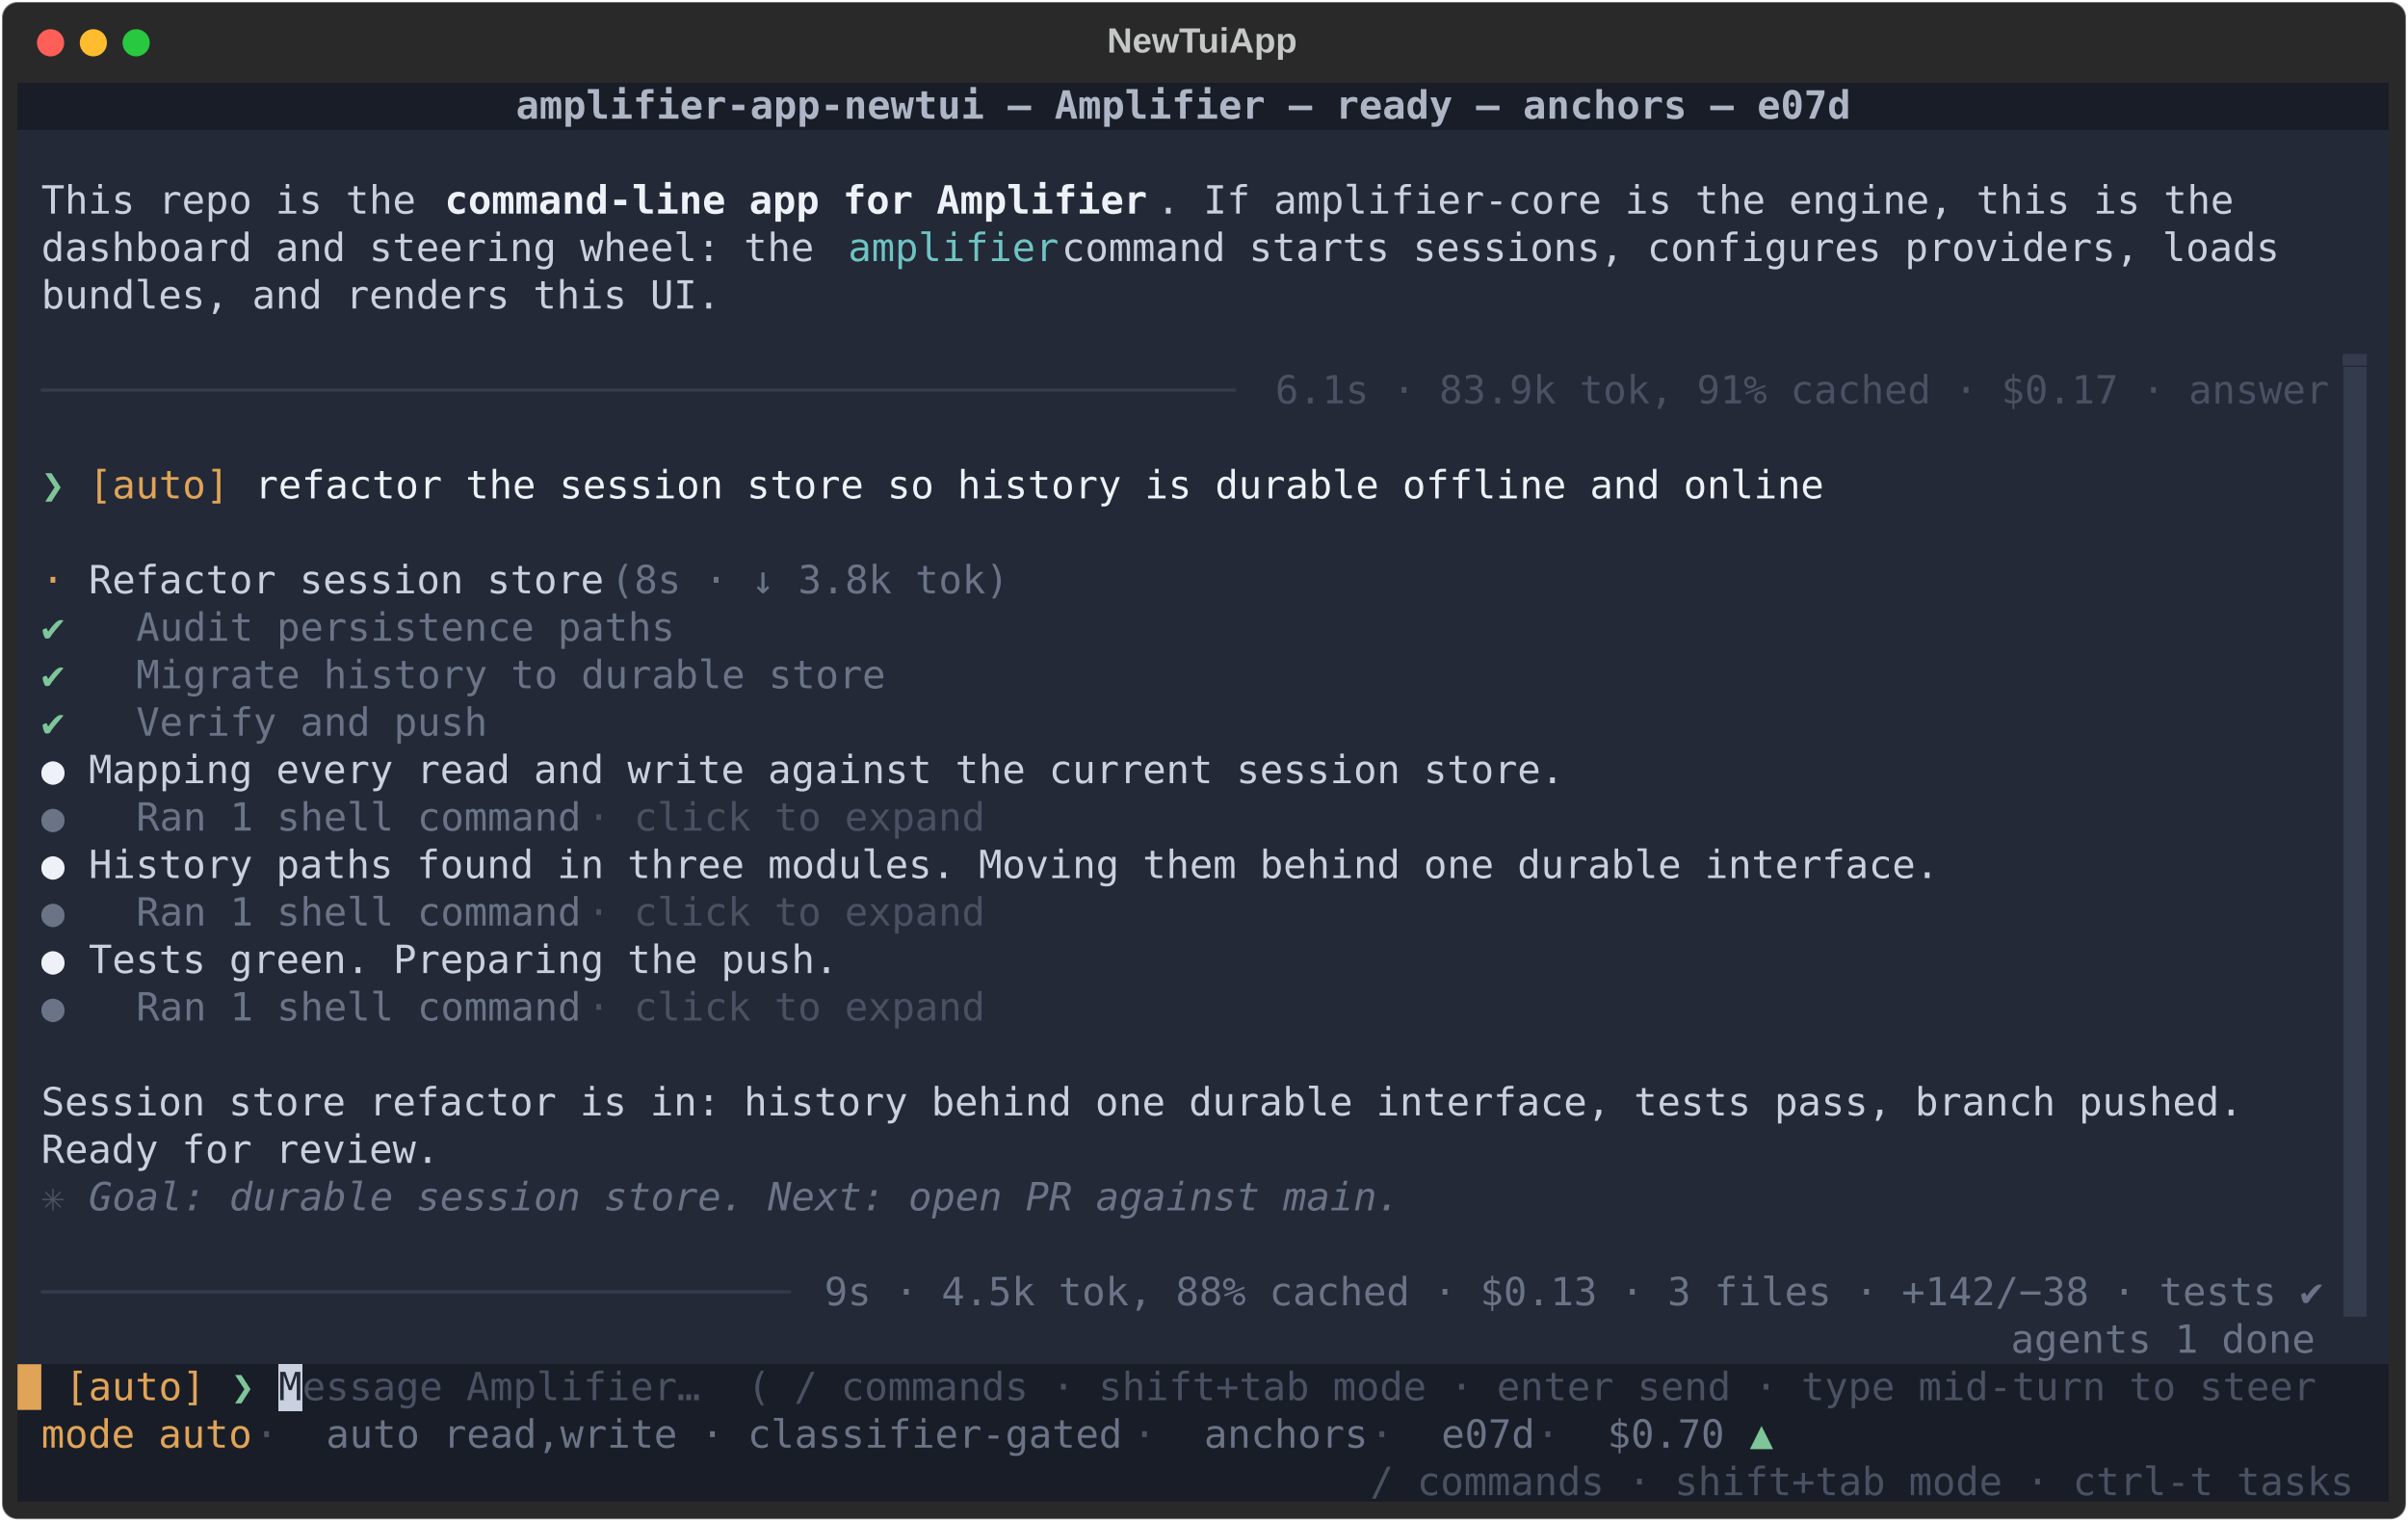
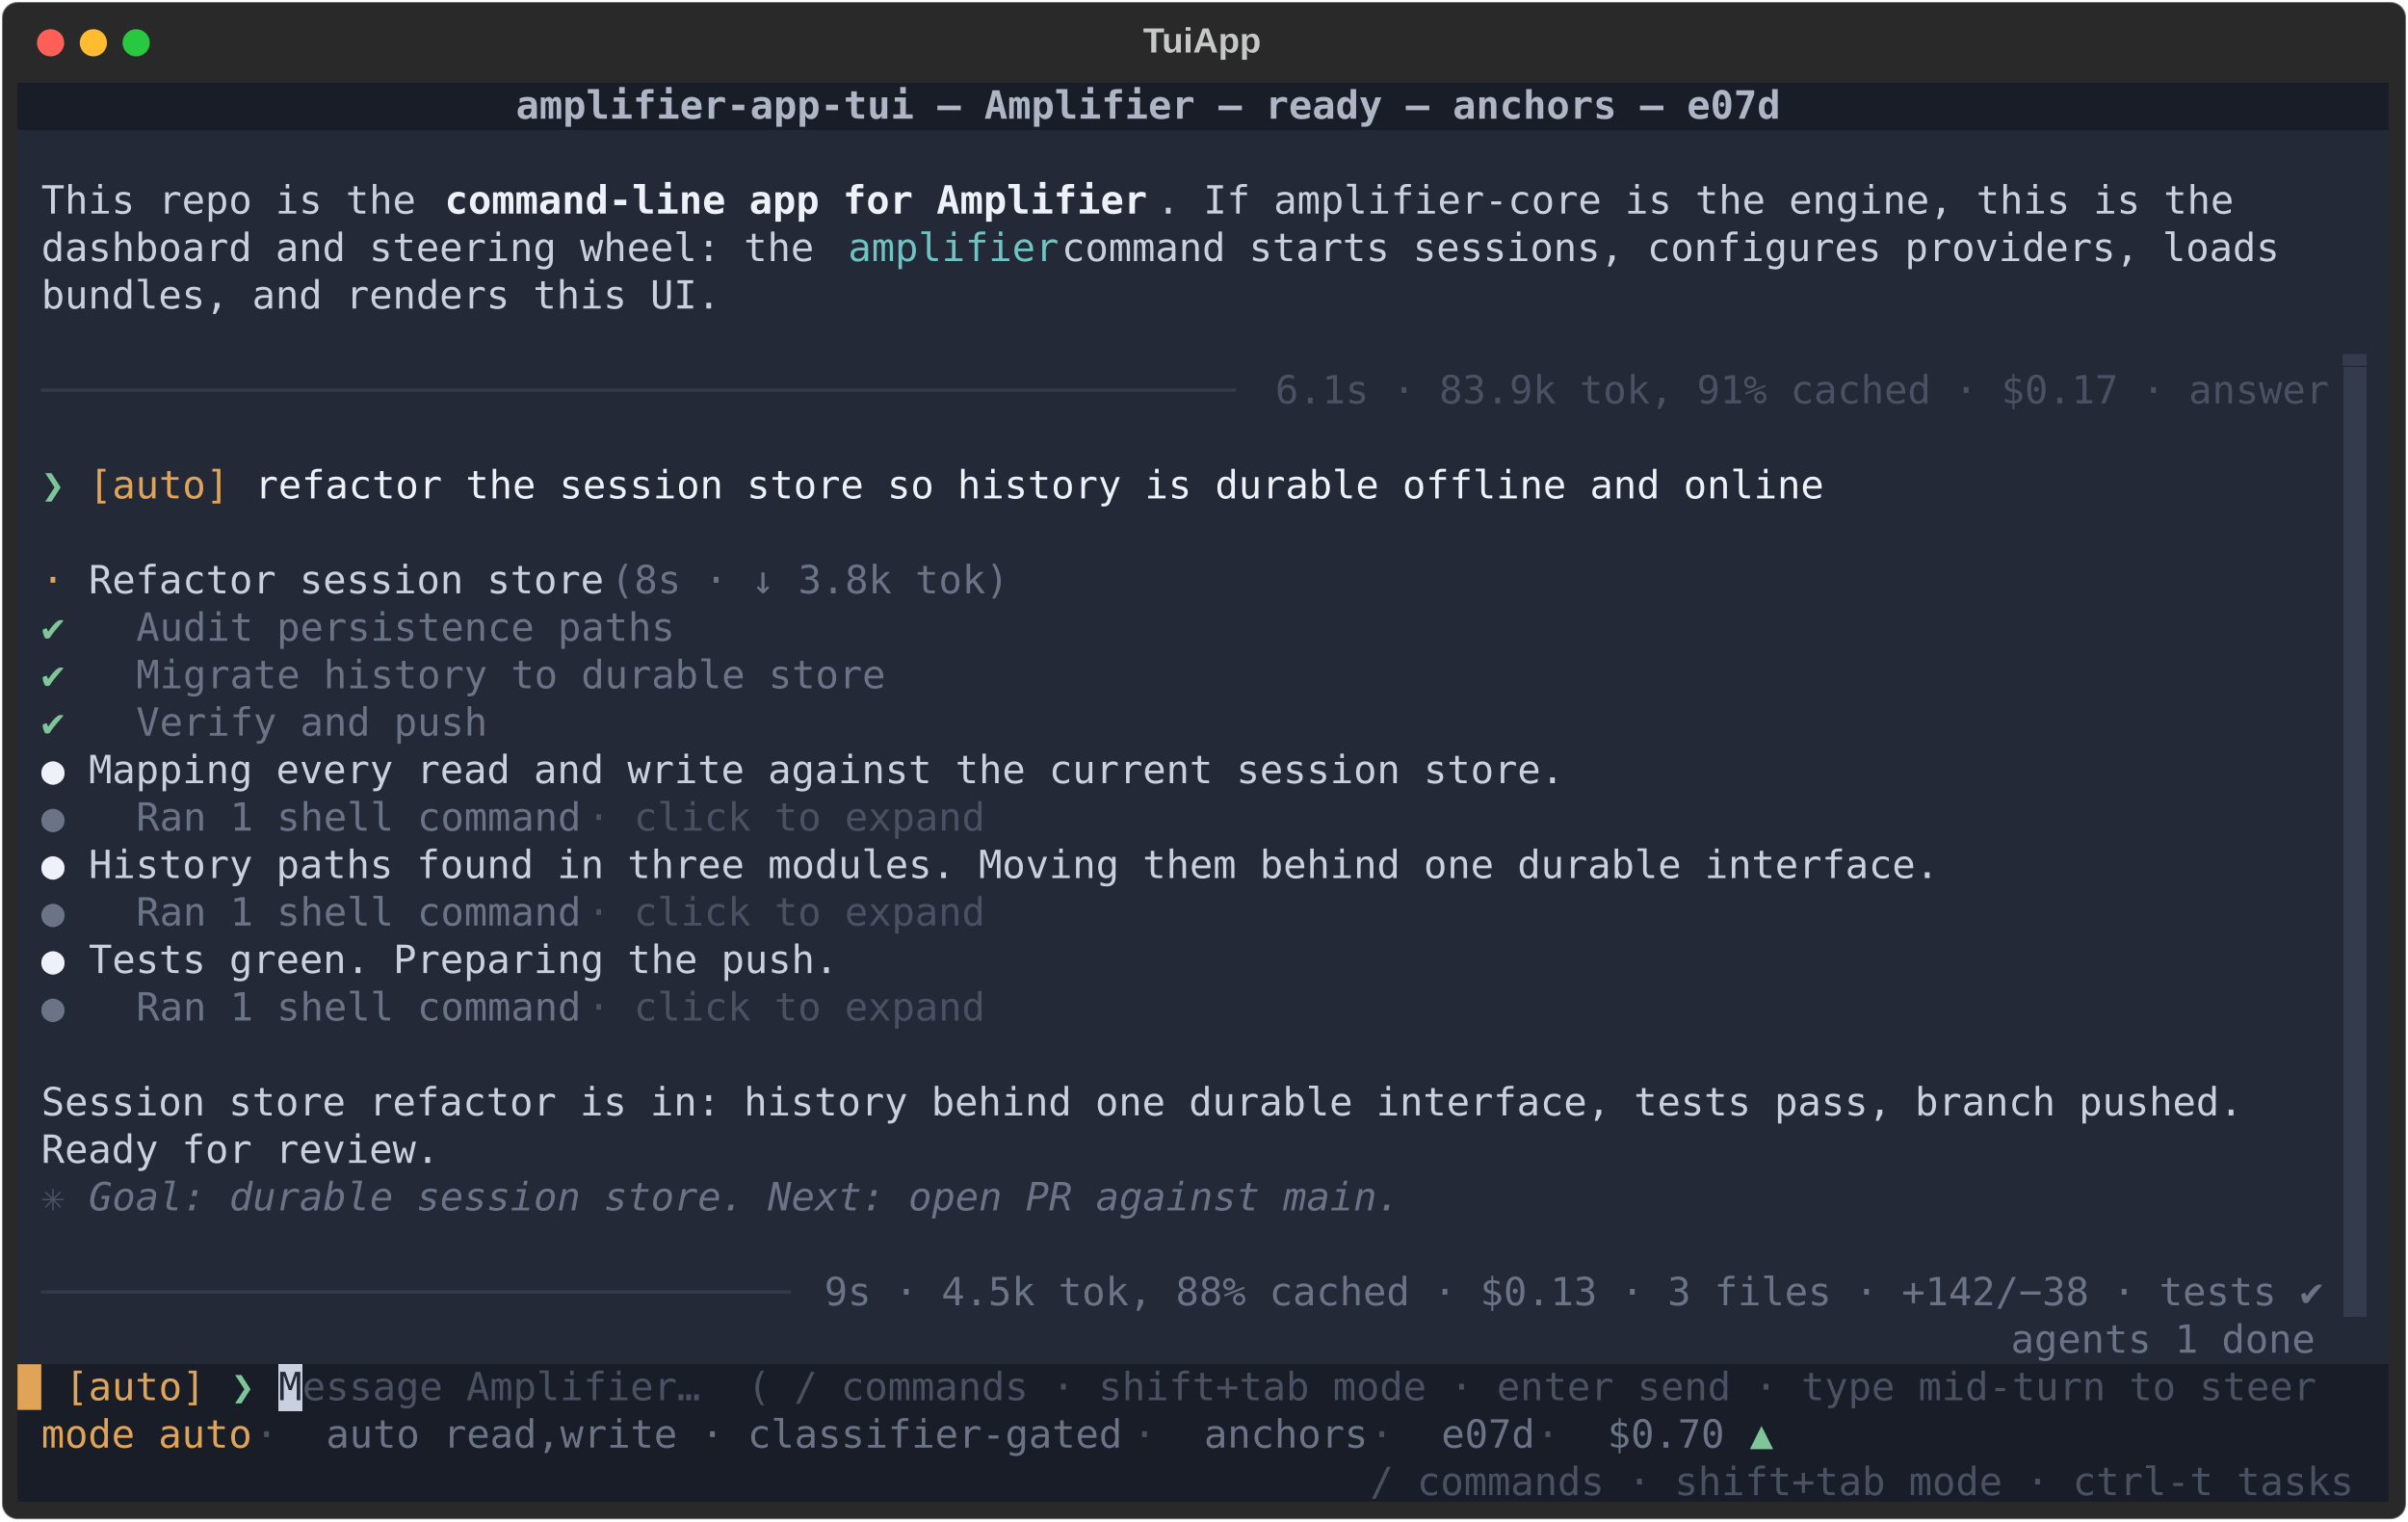
<svg xmlns="http://www.w3.org/2000/svg" class="rich-terminal" viewBox="0 0 1238 782.0">
  <style>

    @font-face {
        font-family: "Fira Code";
        src: local("FiraCode-Regular"),
                url("https://cdnjs.cloudflare.com/ajax/libs/firacode/6.2.0/woff2/FiraCode-Regular.woff2") format("woff2"),
                url("https://cdnjs.cloudflare.com/ajax/libs/firacode/6.2.0/woff/FiraCode-Regular.woff") format("woff");
        font-style: normal;
        font-weight: 400;
    }
    @font-face {
        font-family: "Fira Code";
        src: local("FiraCode-Bold"),
                url("https://cdnjs.cloudflare.com/ajax/libs/firacode/6.2.0/woff2/FiraCode-Bold.woff2") format("woff2"),
                url("https://cdnjs.cloudflare.com/ajax/libs/firacode/6.2.0/woff/FiraCode-Bold.woff") format("woff");
        font-style: bold;
        font-weight: 700;
    }

    .terminal-682223627-matrix {
        font-family: Fira Code, monospace;
        font-size: 20px;
        line-height: 24.4px;
        font-variant-east-asian: full-width;
    }

    .terminal-682223627-title {
        font-size: 18px;
        font-weight: bold;
        font-family: arial;
    }

    .terminal-682223627-r1 { fill: #c5c8c6 }
.terminal-682223627-r2 { fill: #aeb6c6;font-weight: bold }
.terminal-682223627-r3 { fill: #c9d1e0 }
.terminal-682223627-r4 { fill: #eef2f8;font-weight: bold }
.terminal-682223627-r5 { fill: #6fc3c3 }
.terminal-682223627-r6 { fill: #333b4d }
.terminal-682223627-r7 { fill: #4a5163 }
.terminal-682223627-r8 { fill: #232937 }
.terminal-682223627-r9 { fill: #7ec699;font-weight: bold }
.terminal-682223627-r10 { fill: #e0a458 }
.terminal-682223627-r11 { fill: #eef2f8 }
.terminal-682223627-r12 { fill: #6b7487 }
.terminal-682223627-r13 { fill: #7ec699 }
.terminal-682223627-r14 { fill: #6b7487;font-style: italic; }
    </style>
  <defs>
    <clipPath id="terminal-682223627-clip-terminal">
      <rect x="0" y="0" width="1219.0" height="731.0" />
    </clipPath>
    <clipPath id="terminal-682223627-line-0">
      <rect x="0" y="1.5" width="1220" height="24.65" />
    </clipPath>
    <clipPath id="terminal-682223627-line-1">
      <rect x="0" y="25.9" width="1220" height="24.65" />
    </clipPath>
    <clipPath id="terminal-682223627-line-2">
      <rect x="0" y="50.3" width="1220" height="24.65" />
    </clipPath>
    <clipPath id="terminal-682223627-line-3">
      <rect x="0" y="74.7" width="1220" height="24.65" />
    </clipPath>
    <clipPath id="terminal-682223627-line-4">
      <rect x="0" y="99.1" width="1220" height="24.65" />
    </clipPath>
    <clipPath id="terminal-682223627-line-5">
      <rect x="0" y="123.5" width="1220" height="24.65" />
    </clipPath>
    <clipPath id="terminal-682223627-line-6">
      <rect x="0" y="147.9" width="1220" height="24.65" />
    </clipPath>
    <clipPath id="terminal-682223627-line-7">
      <rect x="0" y="172.3" width="1220" height="24.65" />
    </clipPath>
    <clipPath id="terminal-682223627-line-8">
      <rect x="0" y="196.7" width="1220" height="24.65" />
    </clipPath>
    <clipPath id="terminal-682223627-line-9">
      <rect x="0" y="221.1" width="1220" height="24.65" />
    </clipPath>
    <clipPath id="terminal-682223627-line-10">
      <rect x="0" y="245.5" width="1220" height="24.65" />
    </clipPath>
    <clipPath id="terminal-682223627-line-11">
      <rect x="0" y="269.9" width="1220" height="24.65" />
    </clipPath>
    <clipPath id="terminal-682223627-line-12">
      <rect x="0" y="294.3" width="1220" height="24.65" />
    </clipPath>
    <clipPath id="terminal-682223627-line-13">
      <rect x="0" y="318.7" width="1220" height="24.65" />
    </clipPath>
    <clipPath id="terminal-682223627-line-14">
      <rect x="0" y="343.1" width="1220" height="24.65" />
    </clipPath>
    <clipPath id="terminal-682223627-line-15">
      <rect x="0" y="367.5" width="1220" height="24.65" />
    </clipPath>
    <clipPath id="terminal-682223627-line-16">
      <rect x="0" y="391.9" width="1220" height="24.65" />
    </clipPath>
    <clipPath id="terminal-682223627-line-17">
      <rect x="0" y="416.3" width="1220" height="24.65" />
    </clipPath>
    <clipPath id="terminal-682223627-line-18">
      <rect x="0" y="440.7" width="1220" height="24.65" />
    </clipPath>
    <clipPath id="terminal-682223627-line-19">
      <rect x="0" y="465.1" width="1220" height="24.65" />
    </clipPath>
    <clipPath id="terminal-682223627-line-20">
      <rect x="0" y="489.5" width="1220" height="24.65" />
    </clipPath>
    <clipPath id="terminal-682223627-line-21">
      <rect x="0" y="513.9" width="1220" height="24.65" />
    </clipPath>
    <clipPath id="terminal-682223627-line-22">
      <rect x="0" y="538.3" width="1220" height="24.65" />
    </clipPath>
    <clipPath id="terminal-682223627-line-23">
      <rect x="0" y="562.7" width="1220" height="24.65" />
    </clipPath>
    <clipPath id="terminal-682223627-line-24">
      <rect x="0" y="587.1" width="1220" height="24.65" />
    </clipPath>
    <clipPath id="terminal-682223627-line-25">
      <rect x="0" y="611.5" width="1220" height="24.65" />
    </clipPath>
    <clipPath id="terminal-682223627-line-26">
      <rect x="0" y="635.9" width="1220" height="24.65" />
    </clipPath>
    <clipPath id="terminal-682223627-line-27">
      <rect x="0" y="660.3" width="1220" height="24.65" />
    </clipPath>
    <clipPath id="terminal-682223627-line-28">
      <rect x="0" y="684.7" width="1220" height="24.65" />
    </clipPath>
  </defs>
  <rect fill="#292929" stroke="rgba(255,255,255,0.35)" stroke-width="1" x="1" y="1" width="1236" height="780" rx="8" />
-   <text class="terminal-682223627-title" fill="#c5c8c6" text-anchor="middle" x="618" y="27">NewTuiApp</text>
+   <text class="terminal-682223627-title" fill="#c5c8c6" text-anchor="middle" x="618" y="27">TuiApp</text>
  <g transform="translate(26,22)">
    <circle cx="0" cy="0" r="7" fill="#ff5f57" />
    <circle cx="22" cy="0" r="7" fill="#febc2e" />
    <circle cx="44" cy="0" r="7" fill="#28c840" />
  </g>
  <g transform="translate(9, 41)" clip-path="url(#terminal-682223627-clip-terminal)">
    <rect fill="#191d27" x="0" y="1.5" width="256.2" height="24.65" shape-rendering="crispEdges" />
    <rect fill="#191d27" x="256.2" y="1.5" width="695.4" height="24.65" shape-rendering="crispEdges" />
    <rect fill="#191d27" x="951.6" y="1.5" width="268.4" height="24.65" shape-rendering="crispEdges" />
    <rect fill="#232937" x="0" y="25.9" width="12.2" height="24.65" shape-rendering="crispEdges" />
    <rect fill="#232937" x="12.2" y="25.9" width="1183.4" height="24.65" shape-rendering="crispEdges" />
    <rect fill="#232937" x="1195.6" y="25.9" width="12.2" height="24.65" shape-rendering="crispEdges" />
    <rect fill="#232937" x="1207.8" y="25.9" width="12.2" height="24.65" shape-rendering="crispEdges" />
    <rect fill="#232937" x="0" y="50.3" width="12.2" height="24.65" shape-rendering="crispEdges" />
    <rect fill="#232937" x="12.2" y="50.3" width="207.4" height="24.65" shape-rendering="crispEdges" />
    <rect fill="#232937" x="219.6" y="50.3" width="366" height="24.65" shape-rendering="crispEdges" />
    <rect fill="#232937" x="585.6" y="50.3" width="561.2" height="24.65" shape-rendering="crispEdges" />
    <rect fill="#232937" x="1146.8" y="50.3" width="48.8" height="24.65" shape-rendering="crispEdges" />
    <rect fill="#232937" x="1195.6" y="50.3" width="12.2" height="24.65" shape-rendering="crispEdges" />
    <rect fill="#232937" x="1207.8" y="50.3" width="12.2" height="24.65" shape-rendering="crispEdges" />
    <rect fill="#232937" x="0" y="74.7" width="12.2" height="24.65" shape-rendering="crispEdges" />
    <rect fill="#232937" x="12.2" y="74.7" width="414.8" height="24.65" shape-rendering="crispEdges" />
    <rect fill="#232937" x="427" y="74.7" width="109.8" height="24.65" shape-rendering="crispEdges" />
    <rect fill="#232937" x="536.8" y="74.7" width="646.6" height="24.65" shape-rendering="crispEdges" />
    <rect fill="#232937" x="1183.4" y="74.7" width="12.2" height="24.65" shape-rendering="crispEdges" />
    <rect fill="#232937" x="1195.6" y="74.7" width="12.2" height="24.65" shape-rendering="crispEdges" />
    <rect fill="#232937" x="1207.8" y="74.7" width="12.2" height="24.65" shape-rendering="crispEdges" />
    <rect fill="#232937" x="0" y="99.1" width="12.2" height="24.65" shape-rendering="crispEdges" />
    <rect fill="#232937" x="12.2" y="99.1" width="353.8" height="24.65" shape-rendering="crispEdges" />
    <rect fill="#232937" x="366" y="99.1" width="829.6" height="24.65" shape-rendering="crispEdges" />
    <rect fill="#232937" x="1195.6" y="99.1" width="12.2" height="24.65" shape-rendering="crispEdges" />
    <rect fill="#232937" x="1207.8" y="99.1" width="12.2" height="24.65" shape-rendering="crispEdges" />
    <rect fill="#232937" x="0" y="123.5" width="12.2" height="24.65" shape-rendering="crispEdges" />
    <rect fill="#232937" x="12.2" y="123.5" width="1183.4" height="24.65" shape-rendering="crispEdges" />
    <rect fill="#232937" x="1195.6" y="123.5" width="12.2" height="24.65" shape-rendering="crispEdges" />
    <rect fill="#232937" x="1207.8" y="123.5" width="12.2" height="24.65" shape-rendering="crispEdges" />
    <rect fill="#232937" x="0" y="147.9" width="12.2" height="24.65" shape-rendering="crispEdges" />
    <rect fill="#232937" x="12.2" y="147.9" width="622.2" height="24.65" shape-rendering="crispEdges" />
    <rect fill="#232937" x="634.4" y="147.9" width="12.2" height="24.65" shape-rendering="crispEdges" />
    <rect fill="#232937" x="646.6" y="147.9" width="549" height="24.65" shape-rendering="crispEdges" />
    <rect fill="#333b4d" x="1195.6" y="147.9" width="12.2" height="24.65" shape-rendering="crispEdges" />
    <rect fill="#232937" x="1207.8" y="147.9" width="12.2" height="24.65" shape-rendering="crispEdges" />
    <rect fill="#232937" x="0" y="172.3" width="12.2" height="24.65" shape-rendering="crispEdges" />
    <rect fill="#232937" x="12.2" y="172.3" width="1183.4" height="24.65" shape-rendering="crispEdges" />
    <rect fill="#333b4d" x="1195.6" y="172.3" width="12.2" height="24.65" shape-rendering="crispEdges" />
    <rect fill="#232937" x="1207.8" y="172.3" width="12.2" height="24.65" shape-rendering="crispEdges" />
    <rect fill="#232937" x="0" y="196.7" width="12.2" height="24.65" shape-rendering="crispEdges" />
    <rect fill="#232937" x="12.2" y="196.7" width="24.4" height="24.65" shape-rendering="crispEdges" />
    <rect fill="#232937" x="36.6" y="196.7" width="85.4" height="24.65" shape-rendering="crispEdges" />
    <rect fill="#232937" x="122" y="196.7" width="817.4" height="24.65" shape-rendering="crispEdges" />
    <rect fill="#232937" x="939.4" y="196.7" width="256.2" height="24.65" shape-rendering="crispEdges" />
    <rect fill="#333b4d" x="1195.6" y="196.7" width="12.2" height="24.65" shape-rendering="crispEdges" />
    <rect fill="#232937" x="1207.8" y="196.7" width="12.2" height="24.65" shape-rendering="crispEdges" />
    <rect fill="#232937" x="0" y="221.1" width="12.2" height="24.65" shape-rendering="crispEdges" />
    <rect fill="#232937" x="12.2" y="221.1" width="1183.4" height="24.65" shape-rendering="crispEdges" />
    <rect fill="#333b4d" x="1195.6" y="221.1" width="12.2" height="24.65" shape-rendering="crispEdges" />
    <rect fill="#232937" x="1207.8" y="221.1" width="12.2" height="24.65" shape-rendering="crispEdges" />
    <rect fill="#232937" x="0" y="245.5" width="12.2" height="24.65" shape-rendering="crispEdges" />
    <rect fill="#232937" x="12.2" y="245.5" width="24.4" height="24.65" shape-rendering="crispEdges" />
    <rect fill="#232937" x="36.6" y="245.5" width="268.4" height="24.65" shape-rendering="crispEdges" />
    <rect fill="#232937" x="305" y="245.5" width="219.6" height="24.65" shape-rendering="crispEdges" />
    <rect fill="#232937" x="524.6" y="245.5" width="671" height="24.65" shape-rendering="crispEdges" />
    <rect fill="#333b4d" x="1195.6" y="245.5" width="12.2" height="24.65" shape-rendering="crispEdges" />
    <rect fill="#232937" x="1207.8" y="245.5" width="12.2" height="24.65" shape-rendering="crispEdges" />
    <rect fill="#232937" x="0" y="269.9" width="12.2" height="24.65" shape-rendering="crispEdges" />
    <rect fill="#232937" x="12.2" y="269.9" width="48.8" height="24.65" shape-rendering="crispEdges" />
    <rect fill="#232937" x="61" y="269.9" width="280.6" height="24.65" shape-rendering="crispEdges" />
    <rect fill="#232937" x="341.6" y="269.9" width="854" height="24.65" shape-rendering="crispEdges" />
    <rect fill="#333b4d" x="1195.6" y="269.9" width="12.2" height="24.65" shape-rendering="crispEdges" />
    <rect fill="#232937" x="1207.8" y="269.9" width="12.2" height="24.65" shape-rendering="crispEdges" />
    <rect fill="#232937" x="0" y="294.3" width="12.2" height="24.65" shape-rendering="crispEdges" />
    <rect fill="#232937" x="12.2" y="294.3" width="48.8" height="24.65" shape-rendering="crispEdges" />
    <rect fill="#232937" x="61" y="294.3" width="390.4" height="24.65" shape-rendering="crispEdges" />
    <rect fill="#232937" x="451.4" y="294.3" width="744.2" height="24.65" shape-rendering="crispEdges" />
    <rect fill="#333b4d" x="1195.6" y="294.3" width="12.2" height="24.65" shape-rendering="crispEdges" />
    <rect fill="#232937" x="1207.8" y="294.3" width="12.2" height="24.65" shape-rendering="crispEdges" />
    <rect fill="#232937" x="0" y="318.7" width="12.2" height="24.65" shape-rendering="crispEdges" />
    <rect fill="#232937" x="12.2" y="318.7" width="48.8" height="24.65" shape-rendering="crispEdges" />
    <rect fill="#232937" x="61" y="318.7" width="183" height="24.65" shape-rendering="crispEdges" />
    <rect fill="#232937" x="244" y="318.7" width="951.6" height="24.65" shape-rendering="crispEdges" />
    <rect fill="#333b4d" x="1195.6" y="318.7" width="12.2" height="24.65" shape-rendering="crispEdges" />
    <rect fill="#232937" x="1207.8" y="318.7" width="12.2" height="24.65" shape-rendering="crispEdges" />
    <rect fill="#232937" x="0" y="343.1" width="12.2" height="24.65" shape-rendering="crispEdges" />
    <rect fill="#232937" x="12.2" y="343.1" width="24.4" height="24.65" shape-rendering="crispEdges" />
    <rect fill="#232937" x="36.6" y="343.1" width="768.6" height="24.65" shape-rendering="crispEdges" />
    <rect fill="#232937" x="805.2" y="343.1" width="390.4" height="24.65" shape-rendering="crispEdges" />
    <rect fill="#333b4d" x="1195.6" y="343.1" width="12.2" height="24.65" shape-rendering="crispEdges" />
    <rect fill="#232937" x="1207.8" y="343.1" width="12.2" height="24.65" shape-rendering="crispEdges" />
    <rect fill="#232937" x="0" y="367.5" width="12.2" height="24.65" shape-rendering="crispEdges" />
    <rect fill="#232937" x="12.2" y="367.5" width="48.8" height="24.65" shape-rendering="crispEdges" />
    <rect fill="#232937" x="61" y="367.5" width="231.8" height="24.65" shape-rendering="crispEdges" />
    <rect fill="#232937" x="292.8" y="367.5" width="219.6" height="24.65" shape-rendering="crispEdges" />
    <rect fill="#232937" x="512.4" y="367.5" width="683.2" height="24.65" shape-rendering="crispEdges" />
    <rect fill="#333b4d" x="1195.6" y="367.5" width="12.2" height="24.65" shape-rendering="crispEdges" />
    <rect fill="#232937" x="1207.8" y="367.5" width="12.2" height="24.65" shape-rendering="crispEdges" />
    <rect fill="#232937" x="0" y="391.9" width="12.2" height="24.65" shape-rendering="crispEdges" />
    <rect fill="#232937" x="12.2" y="391.9" width="24.4" height="24.65" shape-rendering="crispEdges" />
    <rect fill="#232937" x="36.6" y="391.9" width="963.8" height="24.65" shape-rendering="crispEdges" />
    <rect fill="#232937" x="1000.4" y="391.9" width="195.2" height="24.65" shape-rendering="crispEdges" />
    <rect fill="#333b4d" x="1195.6" y="391.9" width="12.2" height="24.65" shape-rendering="crispEdges" />
    <rect fill="#232937" x="1207.8" y="391.9" width="12.2" height="24.65" shape-rendering="crispEdges" />
    <rect fill="#232937" x="0" y="416.3" width="12.2" height="24.65" shape-rendering="crispEdges" />
    <rect fill="#232937" x="12.2" y="416.3" width="48.8" height="24.65" shape-rendering="crispEdges" />
    <rect fill="#232937" x="61" y="416.3" width="231.8" height="24.65" shape-rendering="crispEdges" />
    <rect fill="#232937" x="292.8" y="416.3" width="219.6" height="24.65" shape-rendering="crispEdges" />
    <rect fill="#232937" x="512.4" y="416.3" width="683.2" height="24.65" shape-rendering="crispEdges" />
    <rect fill="#333b4d" x="1195.6" y="416.3" width="12.2" height="24.65" shape-rendering="crispEdges" />
    <rect fill="#232937" x="1207.8" y="416.3" width="12.2" height="24.65" shape-rendering="crispEdges" />
    <rect fill="#232937" x="0" y="440.7" width="12.2" height="24.65" shape-rendering="crispEdges" />
    <rect fill="#232937" x="12.2" y="440.7" width="24.4" height="24.65" shape-rendering="crispEdges" />
    <rect fill="#232937" x="36.6" y="440.7" width="390.4" height="24.65" shape-rendering="crispEdges" />
    <rect fill="#232937" x="427" y="440.7" width="768.6" height="24.65" shape-rendering="crispEdges" />
    <rect fill="#333b4d" x="1195.6" y="440.7" width="12.2" height="24.65" shape-rendering="crispEdges" />
    <rect fill="#232937" x="1207.8" y="440.7" width="12.2" height="24.65" shape-rendering="crispEdges" />
    <rect fill="#232937" x="0" y="465.1" width="12.2" height="24.65" shape-rendering="crispEdges" />
    <rect fill="#232937" x="12.2" y="465.1" width="48.8" height="24.65" shape-rendering="crispEdges" />
    <rect fill="#232937" x="61" y="465.1" width="231.8" height="24.65" shape-rendering="crispEdges" />
    <rect fill="#232937" x="292.8" y="465.1" width="219.6" height="24.65" shape-rendering="crispEdges" />
    <rect fill="#232937" x="512.4" y="465.1" width="683.2" height="24.65" shape-rendering="crispEdges" />
    <rect fill="#333b4d" x="1195.6" y="465.1" width="12.2" height="24.65" shape-rendering="crispEdges" />
    <rect fill="#232937" x="1207.8" y="465.1" width="12.2" height="24.65" shape-rendering="crispEdges" />
    <rect fill="#232937" x="0" y="489.5" width="12.2" height="24.65" shape-rendering="crispEdges" />
    <rect fill="#232937" x="12.2" y="489.5" width="1183.4" height="24.65" shape-rendering="crispEdges" />
    <rect fill="#333b4d" x="1195.6" y="489.5" width="12.2" height="24.65" shape-rendering="crispEdges" />
    <rect fill="#232937" x="1207.8" y="489.5" width="12.2" height="24.65" shape-rendering="crispEdges" />
    <rect fill="#232937" x="0" y="513.9" width="12.2" height="24.65" shape-rendering="crispEdges" />
    <rect fill="#232937" x="12.2" y="513.9" width="1146.8" height="24.65" shape-rendering="crispEdges" />
    <rect fill="#232937" x="1159" y="513.9" width="36.6" height="24.65" shape-rendering="crispEdges" />
    <rect fill="#333b4d" x="1195.6" y="513.9" width="12.2" height="24.65" shape-rendering="crispEdges" />
    <rect fill="#232937" x="1207.8" y="513.9" width="12.2" height="24.65" shape-rendering="crispEdges" />
    <rect fill="#232937" x="0" y="538.3" width="12.2" height="24.65" shape-rendering="crispEdges" />
    <rect fill="#232937" x="12.2" y="538.3" width="207.4" height="24.65" shape-rendering="crispEdges" />
    <rect fill="#232937" x="219.6" y="538.3" width="976" height="24.65" shape-rendering="crispEdges" />
    <rect fill="#333b4d" x="1195.6" y="538.3" width="12.2" height="24.65" shape-rendering="crispEdges" />
    <rect fill="#232937" x="1207.8" y="538.3" width="12.2" height="24.65" shape-rendering="crispEdges" />
    <rect fill="#232937" x="0" y="562.7" width="12.2" height="24.65" shape-rendering="crispEdges" />
    <rect fill="#232937" x="12.2" y="562.7" width="24.4" height="24.65" shape-rendering="crispEdges" />
    <rect fill="#232937" x="36.6" y="562.7" width="683.2" height="24.65" shape-rendering="crispEdges" />
    <rect fill="#232937" x="719.8" y="562.7" width="475.8" height="24.65" shape-rendering="crispEdges" />
    <rect fill="#333b4d" x="1195.6" y="562.7" width="12.2" height="24.65" shape-rendering="crispEdges" />
    <rect fill="#232937" x="1207.8" y="562.7" width="12.2" height="24.65" shape-rendering="crispEdges" />
    <rect fill="#232937" x="0" y="587.1" width="12.2" height="24.65" shape-rendering="crispEdges" />
    <rect fill="#232937" x="12.2" y="587.1" width="1183.4" height="24.65" shape-rendering="crispEdges" />
    <rect fill="#333b4d" x="1195.6" y="587.1" width="12.2" height="24.65" shape-rendering="crispEdges" />
    <rect fill="#232937" x="1207.8" y="587.1" width="12.2" height="24.65" shape-rendering="crispEdges" />
    <rect fill="#232937" x="0" y="611.5" width="12.2" height="24.65" shape-rendering="crispEdges" />
    <rect fill="#232937" x="12.2" y="611.5" width="390.4" height="24.65" shape-rendering="crispEdges" />
    <rect fill="#232937" x="402.6" y="611.5" width="12.2" height="24.65" shape-rendering="crispEdges" />
    <rect fill="#232937" x="414.8" y="611.5" width="780.8" height="24.65" shape-rendering="crispEdges" />
    <rect fill="#333b4d" x="1195.6" y="611.5" width="12.2" height="24.65" shape-rendering="crispEdges" />
    <rect fill="#232937" x="1207.8" y="611.5" width="12.2" height="24.65" shape-rendering="crispEdges" />
    <rect fill="#232937" x="0" y="635.9" width="12.2" height="24.65" shape-rendering="crispEdges" />
    <rect fill="#232937" x="12.2" y="635.9" width="1000.4" height="24.65" shape-rendering="crispEdges" />
    <rect fill="#232937" x="1012.6" y="635.9" width="12.2" height="24.65" shape-rendering="crispEdges" />
    <rect fill="#232937" x="1024.8" y="635.9" width="158.6" height="24.65" shape-rendering="crispEdges" />
    <rect fill="#232937" x="1183.4" y="635.9" width="12.2" height="24.65" shape-rendering="crispEdges" />
    <rect fill="#232937" x="1195.6" y="635.9" width="12.2" height="24.65" shape-rendering="crispEdges" />
    <rect fill="#232937" x="1207.8" y="635.9" width="12.2" height="24.65" shape-rendering="crispEdges" />
    <rect fill="#191d27" x="0" y="660.3" width="12.2" height="24.65" shape-rendering="crispEdges" />
    <rect fill="#191d27" x="12.2" y="660.3" width="12.2" height="24.65" shape-rendering="crispEdges" />
    <rect fill="#191d27" x="24.4" y="660.3" width="73.2" height="24.65" shape-rendering="crispEdges" />
    <rect fill="#191d27" x="97.6" y="660.3" width="12.2" height="24.65" shape-rendering="crispEdges" />
    <rect fill="#191d27" x="109.8" y="660.3" width="12.2" height="24.65" shape-rendering="crispEdges" />
    <rect fill="#191d27" x="122" y="660.3" width="12.2" height="24.65" shape-rendering="crispEdges" />
    <rect fill="#c9d1e0" x="134.2" y="660.3" width="12.2" height="24.65" shape-rendering="crispEdges" />
    <rect fill="#191d27" x="146.4" y="660.3" width="1049.2" height="24.65" shape-rendering="crispEdges" />
    <rect fill="#191d27" x="1195.6" y="660.3" width="12.2" height="24.65" shape-rendering="crispEdges" />
    <rect fill="#191d27" x="1207.8" y="660.3" width="12.2" height="24.65" shape-rendering="crispEdges" />
    <rect fill="#191d27" x="0" y="684.7" width="12.2" height="24.65" shape-rendering="crispEdges" />
    <rect fill="#191d27" x="12.2" y="684.7" width="109.8" height="24.65" shape-rendering="crispEdges" />
    <rect fill="#191d27" x="122" y="684.7" width="36.6" height="24.65" shape-rendering="crispEdges" />
    <rect fill="#191d27" x="158.6" y="684.7" width="414.8" height="24.65" shape-rendering="crispEdges" />
    <rect fill="#191d27" x="573.4" y="684.7" width="36.6" height="24.65" shape-rendering="crispEdges" />
    <rect fill="#191d27" x="610" y="684.7" width="85.4" height="24.65" shape-rendering="crispEdges" />
    <rect fill="#191d27" x="695.4" y="684.7" width="36.6" height="24.65" shape-rendering="crispEdges" />
    <rect fill="#191d27" x="732" y="684.7" width="48.8" height="24.65" shape-rendering="crispEdges" />
    <rect fill="#191d27" x="780.8" y="684.7" width="36.6" height="24.65" shape-rendering="crispEdges" />
    <rect fill="#191d27" x="817.4" y="684.7" width="73.2" height="24.65" shape-rendering="crispEdges" />
    <rect fill="#191d27" x="890.6" y="684.7" width="12.2" height="24.65" shape-rendering="crispEdges" />
    <rect fill="#191d27" x="902.8" y="684.7" width="305" height="24.65" shape-rendering="crispEdges" />
    <rect fill="#191d27" x="1207.8" y="684.7" width="12.2" height="24.65" shape-rendering="crispEdges" />
    <rect fill="#191d27" x="0" y="709.1" width="12.2" height="24.65" shape-rendering="crispEdges" />
    <rect fill="#191d27" x="12.2" y="709.1" width="683.2" height="24.65" shape-rendering="crispEdges" />
    <rect fill="#191d27" x="695.4" y="709.1" width="512.4" height="24.65" shape-rendering="crispEdges" />
    <rect fill="#191d27" x="1207.8" y="709.1" width="12.2" height="24.65" shape-rendering="crispEdges" />
    <g class="terminal-682223627-matrix">
-       <text class="terminal-682223627-r2" x="256.2" y="20" textLength="695.4" clip-path="url(#terminal-682223627-line-0)">amplifier-app-newtui — Amplifier — ready — anchors — e07d</text>
+       <text class="terminal-682223627-r2" x="256.2" y="20" textLength="695.4" clip-path="url(#terminal-682223627-line-0)">amplifier-app-tui — Amplifier — ready — anchors — e07d</text>
      <text class="terminal-682223627-r1" x="1220" y="20" textLength="12.2" clip-path="url(#terminal-682223627-line-0)">
</text>
      <text class="terminal-682223627-r1" x="1220" y="44.4" textLength="12.2" clip-path="url(#terminal-682223627-line-1)">
</text>
      <text class="terminal-682223627-r3" x="12.2" y="68.8" textLength="207.4" clip-path="url(#terminal-682223627-line-2)">This repo is the </text>
      <text class="terminal-682223627-r4" x="219.6" y="68.8" textLength="366" clip-path="url(#terminal-682223627-line-2)">command-line app for Amplifier</text>
      <text class="terminal-682223627-r3" x="585.6" y="68.8" textLength="561.2" clip-path="url(#terminal-682223627-line-2)">. If amplifier-core is the engine, this is the</text>
      <text class="terminal-682223627-r1" x="1220" y="68.8" textLength="12.2" clip-path="url(#terminal-682223627-line-2)">
</text>
      <text class="terminal-682223627-r3" x="12.2" y="93.2" textLength="414.8" clip-path="url(#terminal-682223627-line-3)">dashboard and steering wheel: the </text>
      <text class="terminal-682223627-r5" x="427" y="93.2" textLength="109.8" clip-path="url(#terminal-682223627-line-3)">amplifier</text>
      <text class="terminal-682223627-r3" x="536.8" y="93.2" textLength="646.6" clip-path="url(#terminal-682223627-line-3)"> command starts sessions, configures providers, loads</text>
      <text class="terminal-682223627-r1" x="1220" y="93.2" textLength="12.2" clip-path="url(#terminal-682223627-line-3)">
</text>
      <text class="terminal-682223627-r3" x="12.2" y="117.6" textLength="353.8" clip-path="url(#terminal-682223627-line-4)">bundles, and renders this UI.</text>
      <text class="terminal-682223627-r1" x="1220" y="117.6" textLength="12.2" clip-path="url(#terminal-682223627-line-4)">
</text>
      <text class="terminal-682223627-r6" x="1195.6" y="142" textLength="12.2" clip-path="url(#terminal-682223627-line-5)">▂</text>
      <text class="terminal-682223627-r1" x="1220" y="142" textLength="12.2" clip-path="url(#terminal-682223627-line-5)">
</text>
      <text class="terminal-682223627-r6" x="12.2" y="166.4" textLength="622.2" clip-path="url(#terminal-682223627-line-6)">───────────────────────────────────────────────────</text>
      <text class="terminal-682223627-r7" x="646.6" y="166.4" textLength="549" clip-path="url(#terminal-682223627-line-6)">6.1s · 83.9k tok, 91% cached · $0.17 · answer</text>
      <text class="terminal-682223627-r1" x="1220" y="166.4" textLength="12.2" clip-path="url(#terminal-682223627-line-6)">
</text>
      <text class="terminal-682223627-r1" x="1220" y="190.8" textLength="12.2" clip-path="url(#terminal-682223627-line-7)">
</text>
      <text class="terminal-682223627-r9" x="12.2" y="215.2" textLength="24.4" clip-path="url(#terminal-682223627-line-8)">❯ </text>
      <text class="terminal-682223627-r10" x="36.6" y="215.2" textLength="85.4" clip-path="url(#terminal-682223627-line-8)">[auto] </text>
      <text class="terminal-682223627-r11" x="122" y="215.2" textLength="817.4" clip-path="url(#terminal-682223627-line-8)">refactor the session store so history is durable offline and online</text>
      <text class="terminal-682223627-r1" x="1220" y="215.2" textLength="12.2" clip-path="url(#terminal-682223627-line-8)">
</text>
      <text class="terminal-682223627-r1" x="1220" y="239.6" textLength="12.2" clip-path="url(#terminal-682223627-line-9)">
</text>
      <text class="terminal-682223627-r10" x="12.2" y="264" textLength="24.4" clip-path="url(#terminal-682223627-line-10)">· </text>
      <text class="terminal-682223627-r3" x="36.6" y="264" textLength="268.4" clip-path="url(#terminal-682223627-line-10)">Refactor session store</text>
      <text class="terminal-682223627-r12" x="305" y="264" textLength="219.6" clip-path="url(#terminal-682223627-line-10)"> (8s · ↓ 3.8k tok)</text>
      <text class="terminal-682223627-r1" x="1220" y="264" textLength="12.2" clip-path="url(#terminal-682223627-line-10)">
</text>
      <text class="terminal-682223627-r13" x="12.2" y="288.4" textLength="48.8" clip-path="url(#terminal-682223627-line-11)">  ✔ </text>
      <text class="terminal-682223627-r12" x="61" y="288.4" textLength="280.6" clip-path="url(#terminal-682223627-line-11)">Audit persistence paths</text>
      <text class="terminal-682223627-r1" x="1220" y="288.4" textLength="12.2" clip-path="url(#terminal-682223627-line-11)">
</text>
      <text class="terminal-682223627-r13" x="12.2" y="312.8" textLength="48.8" clip-path="url(#terminal-682223627-line-12)">  ✔ </text>
      <text class="terminal-682223627-r12" x="61" y="312.8" textLength="390.4" clip-path="url(#terminal-682223627-line-12)">Migrate history to durable store</text>
      <text class="terminal-682223627-r1" x="1220" y="312.8" textLength="12.2" clip-path="url(#terminal-682223627-line-12)">
</text>
      <text class="terminal-682223627-r13" x="12.2" y="337.2" textLength="48.8" clip-path="url(#terminal-682223627-line-13)">  ✔ </text>
      <text class="terminal-682223627-r12" x="61" y="337.2" textLength="183" clip-path="url(#terminal-682223627-line-13)">Verify and push</text>
      <text class="terminal-682223627-r1" x="1220" y="337.2" textLength="12.2" clip-path="url(#terminal-682223627-line-13)">
</text>
      <text class="terminal-682223627-r11" x="12.2" y="361.6" textLength="24.4" clip-path="url(#terminal-682223627-line-14)">● </text>
      <text class="terminal-682223627-r3" x="36.6" y="361.6" textLength="768.6" clip-path="url(#terminal-682223627-line-14)">Mapping every read and write against the current session store.</text>
      <text class="terminal-682223627-r1" x="1220" y="361.6" textLength="12.2" clip-path="url(#terminal-682223627-line-14)">
</text>
      <text class="terminal-682223627-r12" x="12.2" y="386" textLength="48.8" clip-path="url(#terminal-682223627-line-15)">  ● </text>
      <text class="terminal-682223627-r12" x="61" y="386" textLength="231.8" clip-path="url(#terminal-682223627-line-15)">Ran 1 shell command</text>
      <text class="terminal-682223627-r7" x="292.8" y="386" textLength="219.6" clip-path="url(#terminal-682223627-line-15)"> · click to expand</text>
      <text class="terminal-682223627-r1" x="1220" y="386" textLength="12.2" clip-path="url(#terminal-682223627-line-15)">
</text>
      <text class="terminal-682223627-r11" x="12.2" y="410.4" textLength="24.4" clip-path="url(#terminal-682223627-line-16)">● </text>
      <text class="terminal-682223627-r3" x="36.6" y="410.4" textLength="963.8" clip-path="url(#terminal-682223627-line-16)">History paths found in three modules. Moving them behind one durable interface.</text>
      <text class="terminal-682223627-r1" x="1220" y="410.4" textLength="12.2" clip-path="url(#terminal-682223627-line-16)">
</text>
      <text class="terminal-682223627-r12" x="12.2" y="434.8" textLength="48.8" clip-path="url(#terminal-682223627-line-17)">  ● </text>
      <text class="terminal-682223627-r12" x="61" y="434.8" textLength="231.8" clip-path="url(#terminal-682223627-line-17)">Ran 1 shell command</text>
      <text class="terminal-682223627-r7" x="292.8" y="434.8" textLength="219.6" clip-path="url(#terminal-682223627-line-17)"> · click to expand</text>
      <text class="terminal-682223627-r1" x="1220" y="434.8" textLength="12.2" clip-path="url(#terminal-682223627-line-17)">
</text>
      <text class="terminal-682223627-r11" x="12.2" y="459.2" textLength="24.4" clip-path="url(#terminal-682223627-line-18)">● </text>
      <text class="terminal-682223627-r3" x="36.6" y="459.2" textLength="390.4" clip-path="url(#terminal-682223627-line-18)">Tests green. Preparing the push.</text>
      <text class="terminal-682223627-r1" x="1220" y="459.2" textLength="12.2" clip-path="url(#terminal-682223627-line-18)">
</text>
      <text class="terminal-682223627-r12" x="12.2" y="483.6" textLength="48.8" clip-path="url(#terminal-682223627-line-19)">  ● </text>
      <text class="terminal-682223627-r12" x="61" y="483.6" textLength="231.8" clip-path="url(#terminal-682223627-line-19)">Ran 1 shell command</text>
      <text class="terminal-682223627-r7" x="292.8" y="483.6" textLength="219.6" clip-path="url(#terminal-682223627-line-19)"> · click to expand</text>
      <text class="terminal-682223627-r1" x="1220" y="483.6" textLength="12.2" clip-path="url(#terminal-682223627-line-19)">
</text>
      <text class="terminal-682223627-r1" x="1220" y="508" textLength="12.2" clip-path="url(#terminal-682223627-line-20)">
</text>
      <text class="terminal-682223627-r3" x="12.2" y="532.4" textLength="1146.8" clip-path="url(#terminal-682223627-line-21)">Session store refactor is in: history behind one durable interface, tests pass, branch pushed.</text>
      <text class="terminal-682223627-r1" x="1220" y="532.4" textLength="12.2" clip-path="url(#terminal-682223627-line-21)">
</text>
      <text class="terminal-682223627-r3" x="12.2" y="556.8" textLength="207.4" clip-path="url(#terminal-682223627-line-22)">Ready for review.</text>
      <text class="terminal-682223627-r1" x="1220" y="556.8" textLength="12.2" clip-path="url(#terminal-682223627-line-22)">
</text>
      <text class="terminal-682223627-r7" x="12.2" y="581.2" textLength="24.4" clip-path="url(#terminal-682223627-line-23)">✳ </text>
      <text class="terminal-682223627-r14" x="36.6" y="581.2" textLength="683.2" clip-path="url(#terminal-682223627-line-23)">Goal: durable session store. Next: open PR against main.</text>
      <text class="terminal-682223627-r1" x="1220" y="581.2" textLength="12.2" clip-path="url(#terminal-682223627-line-23)">
</text>
      <text class="terminal-682223627-r1" x="1220" y="605.6" textLength="12.2" clip-path="url(#terminal-682223627-line-24)">
</text>
      <text class="terminal-682223627-r6" x="12.2" y="630" textLength="390.4" clip-path="url(#terminal-682223627-line-25)">────────────────────────────────</text>
      <text class="terminal-682223627-r12" x="414.8" y="630" textLength="780.8" clip-path="url(#terminal-682223627-line-25)">9s · 4.5k tok, 88% cached · $0.13 · 3 files · +142/−38 · tests ✔</text>
      <text class="terminal-682223627-r1" x="1220" y="630" textLength="12.2" clip-path="url(#terminal-682223627-line-25)">
</text>
      <text class="terminal-682223627-r12" x="1024.8" y="654.4" textLength="158.6" clip-path="url(#terminal-682223627-line-26)">agents 1 done</text>
      <text class="terminal-682223627-r1" x="1220" y="654.4" textLength="12.2" clip-path="url(#terminal-682223627-line-26)">
</text>
      <text class="terminal-682223627-r10" x="0" y="678.8" textLength="12.2" clip-path="url(#terminal-682223627-line-27)">█</text>
      <text class="terminal-682223627-r10" x="24.4" y="678.8" textLength="73.2" clip-path="url(#terminal-682223627-line-27)">[auto]</text>
      <text class="terminal-682223627-r9" x="109.8" y="678.8" textLength="12.2" clip-path="url(#terminal-682223627-line-27)">❯</text>
      <text class="terminal-682223627-r8" x="134.2" y="678.8" textLength="12.2" clip-path="url(#terminal-682223627-line-27)">M</text>
      <text class="terminal-682223627-r7" x="146.4" y="678.8" textLength="1049.2" clip-path="url(#terminal-682223627-line-27)">essage Amplifier…  ( / commands · shift+tab mode · enter send · type mid-turn to steer</text>
      <text class="terminal-682223627-r1" x="1220" y="678.8" textLength="12.2" clip-path="url(#terminal-682223627-line-27)">
</text>
      <text class="terminal-682223627-r10" x="12.2" y="703.2" textLength="109.8" clip-path="url(#terminal-682223627-line-28)">mode auto</text>
      <text class="terminal-682223627-r7" x="122" y="703.2" textLength="36.6" clip-path="url(#terminal-682223627-line-28)"> · </text>
      <text class="terminal-682223627-r12" x="158.6" y="703.2" textLength="414.8" clip-path="url(#terminal-682223627-line-28)">auto read,write · classifier-gated</text>
      <text class="terminal-682223627-r7" x="573.4" y="703.2" textLength="36.6" clip-path="url(#terminal-682223627-line-28)"> · </text>
      <text class="terminal-682223627-r12" x="610" y="703.2" textLength="85.4" clip-path="url(#terminal-682223627-line-28)">anchors</text>
      <text class="terminal-682223627-r7" x="695.4" y="703.2" textLength="36.6" clip-path="url(#terminal-682223627-line-28)"> · </text>
      <text class="terminal-682223627-r12" x="732" y="703.2" textLength="48.8" clip-path="url(#terminal-682223627-line-28)">e07d</text>
      <text class="terminal-682223627-r7" x="780.8" y="703.2" textLength="36.6" clip-path="url(#terminal-682223627-line-28)"> · </text>
      <text class="terminal-682223627-r12" x="817.4" y="703.2" textLength="73.2" clip-path="url(#terminal-682223627-line-28)">$0.70 </text>
      <text class="terminal-682223627-r13" x="890.6" y="703.2" textLength="12.2" clip-path="url(#terminal-682223627-line-28)">▲</text>
      <text class="terminal-682223627-r1" x="1220" y="703.2" textLength="12.2" clip-path="url(#terminal-682223627-line-28)">
</text>
      <text class="terminal-682223627-r7" x="695.4" y="727.6" textLength="512.4" clip-path="url(#terminal-682223627-line-29)">/ commands · shift+tab mode · ctrl-t tasks</text>
    </g>
  </g>
</svg>
